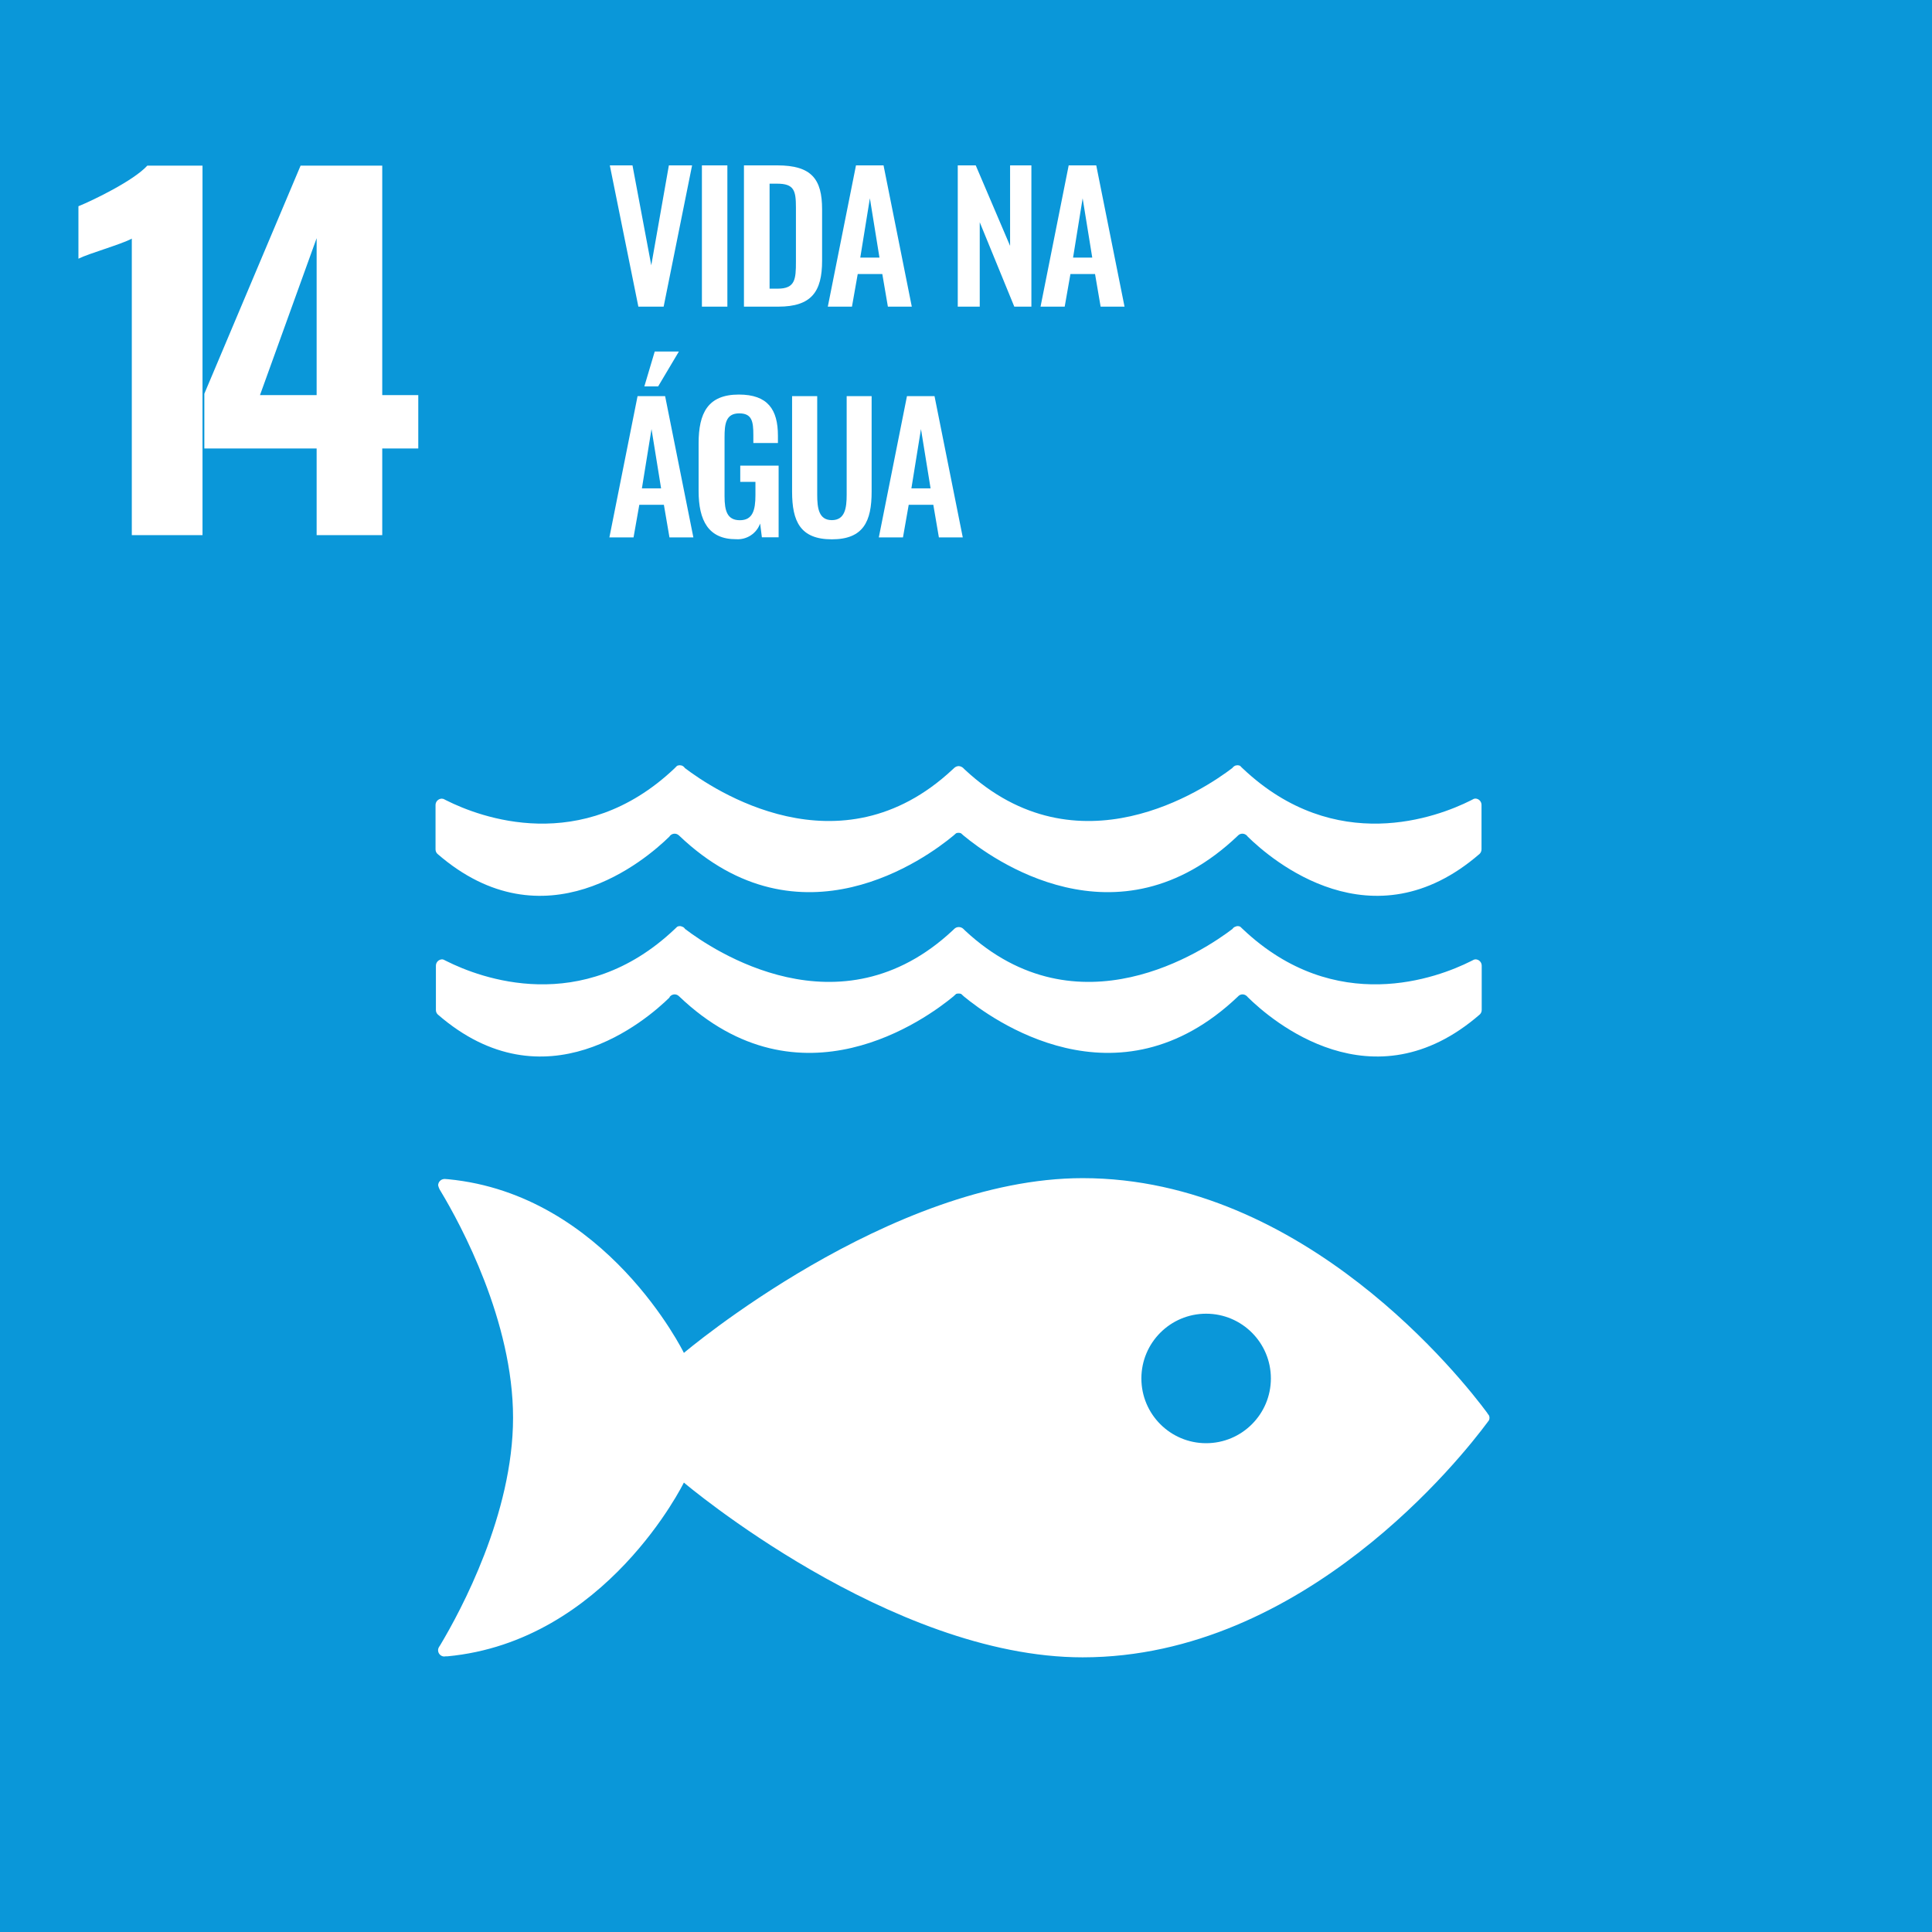
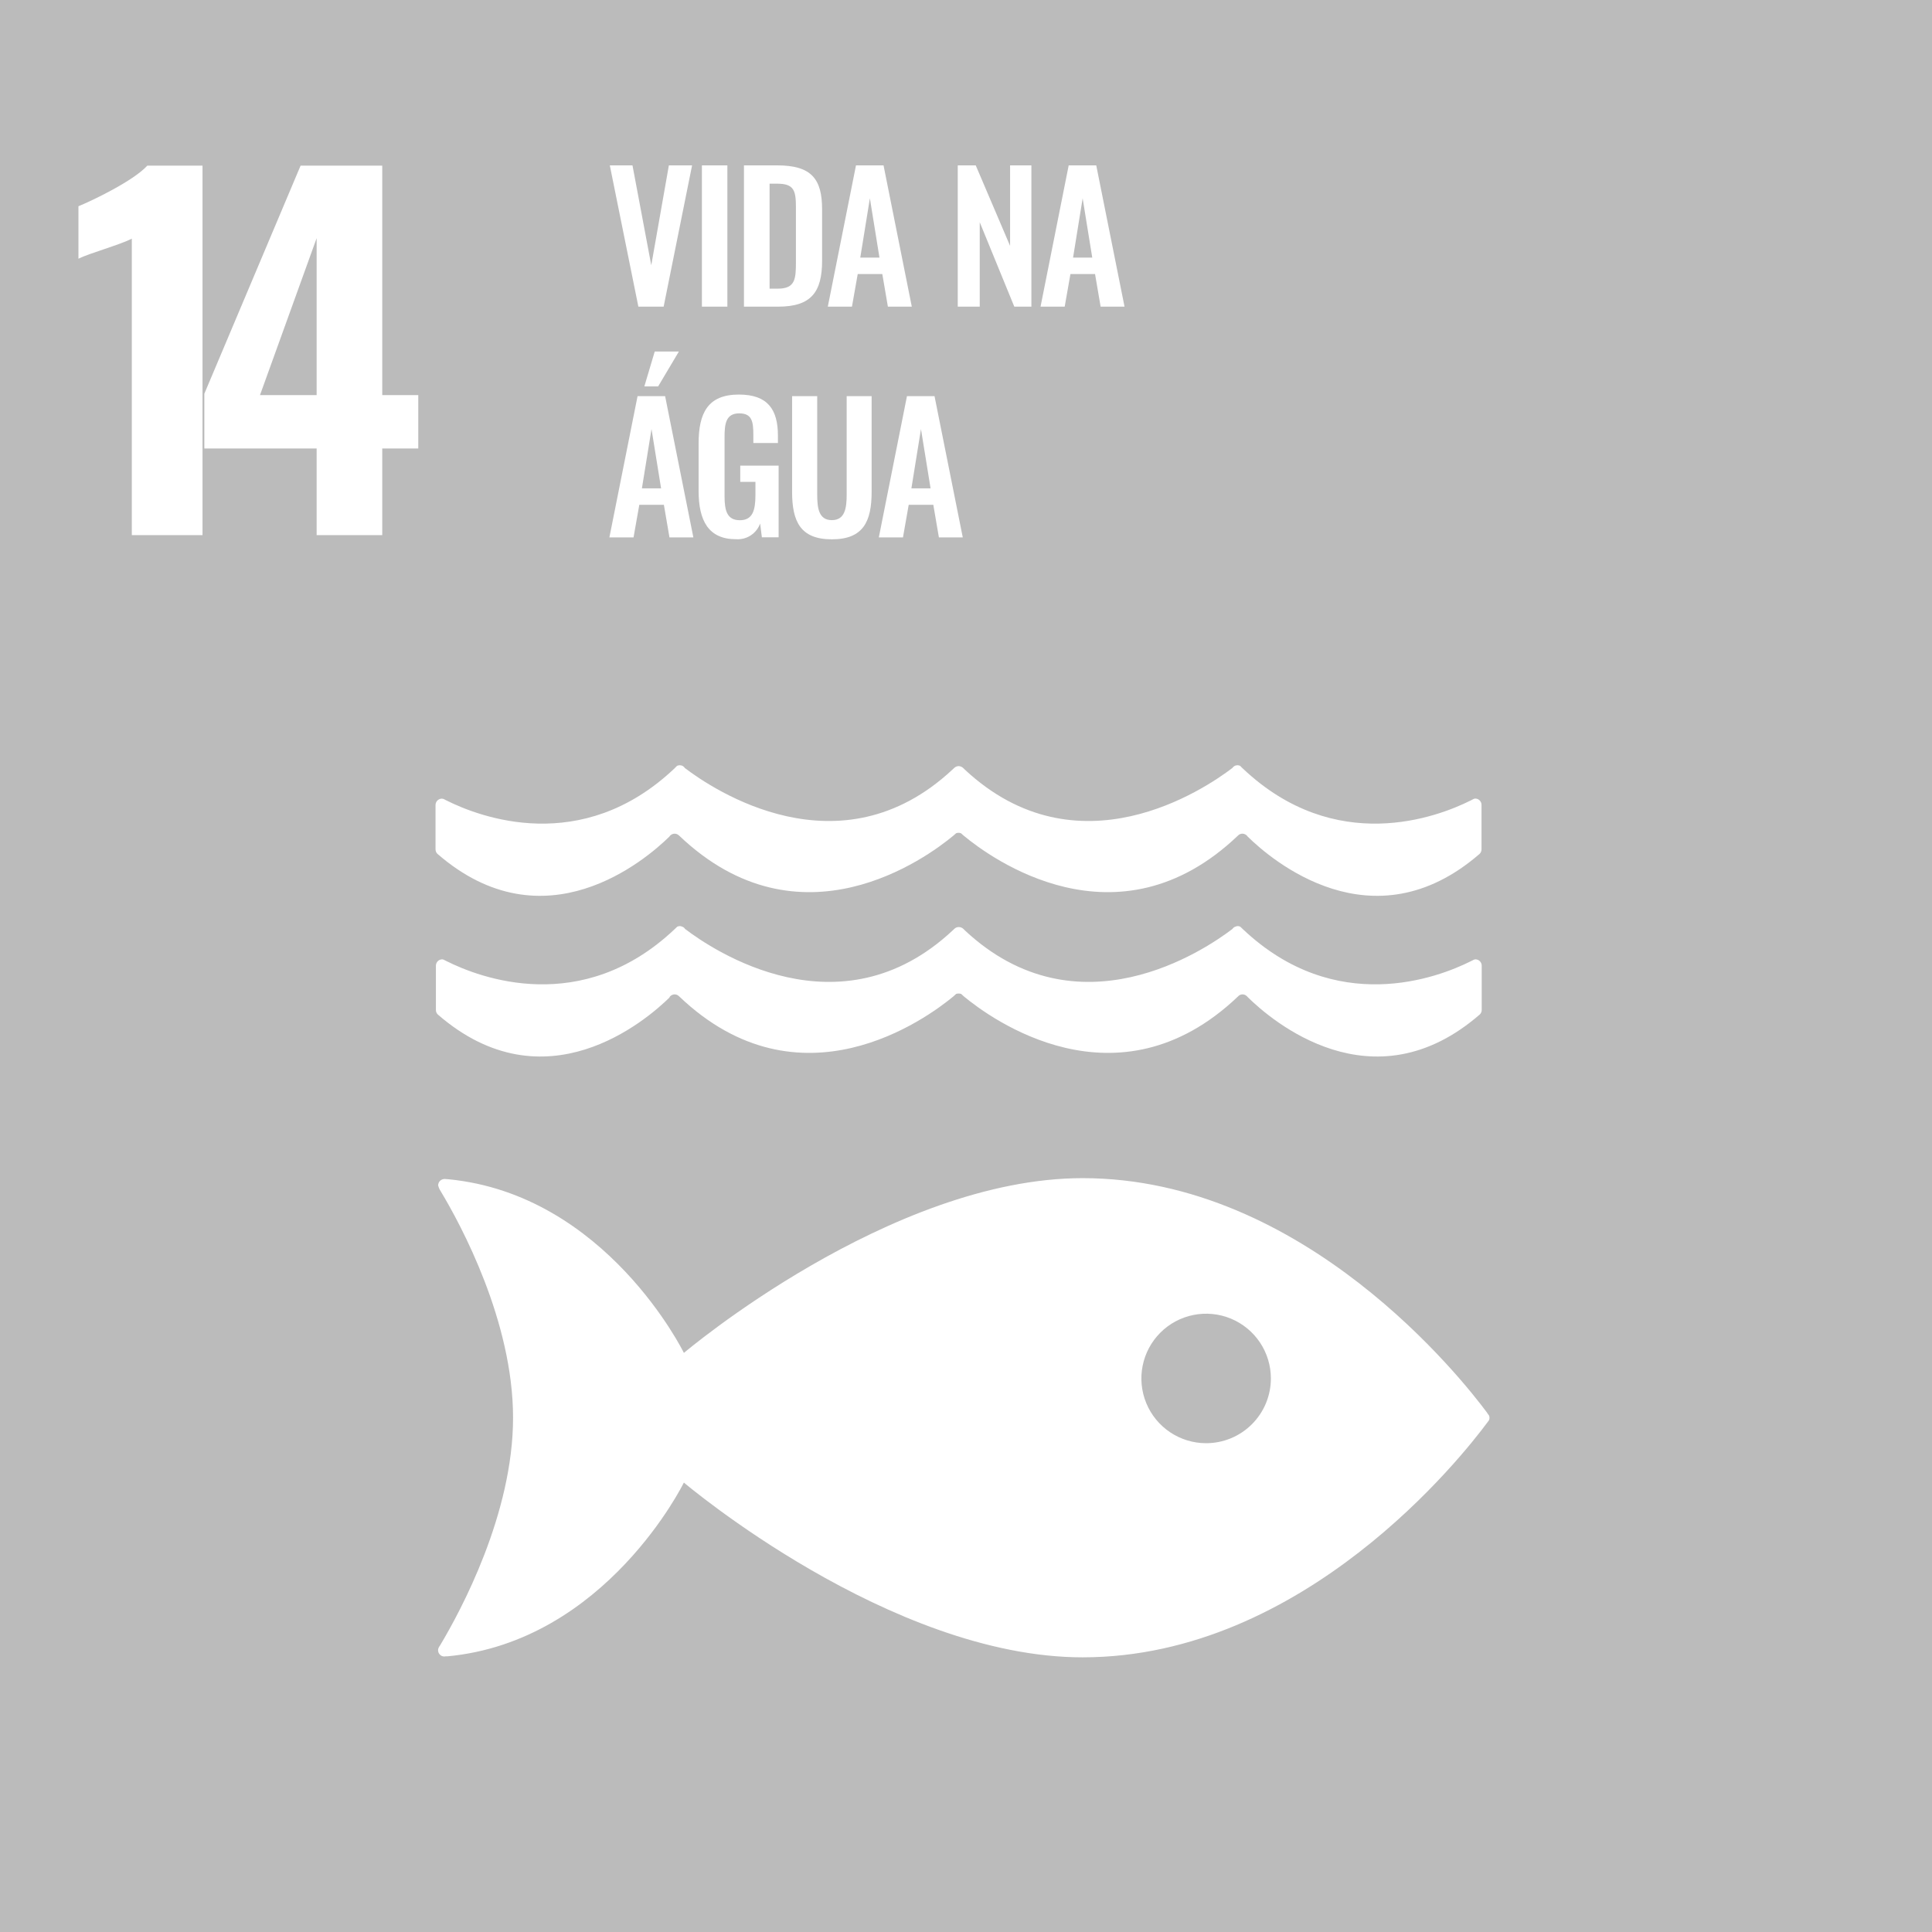
- <svg xmlns="http://www.w3.org/2000/svg" viewBox="0 0 720 720">
+ <svg xmlns="http://www.w3.org/2000/svg" width="720" height="720" viewBox="0 0 720 720" fill="none">
+   <g clip-path="url(#clip0_342_20)">
+     <path d="M-1.08 -1.08H721.08V721.08H-1.08V-1.08Z" fill="#BBBBBB" />
+     <path d="M49.12 88.93C45 91.14 33.31 94.37 29.23 96.41V76.86C34.67 74.65 49.8 67.34 54.9 61.73H75.47V199.43H49.12V88.93ZM118 167.13H76.15V146.73L112.02 61.73H142.45V147.24H155.88V167.13H142.45V199.43H118V167.13ZM118 147.24V88.76L96.89 147.24H118ZM227.26 61.63H235.71L242.71 98.87L249.27 61.63H257.92L247.32 114.28H237.9L227.26 61.63ZM261.58 61.63H271.07V114.28H261.58V61.63ZM277.25 61.63H289.66C302.47 61.63 306.37 66.76 306.37 78.01V97.18C306.37 108.75 302.37 114.28 290.05 114.28H277.25V61.63ZM289.79 107.58C296.36 107.58 296.62 104.07 296.62 97.51V77.36C296.62 71.05 295.97 68.45 289.62 68.45H286.8V107.58H289.79ZM319 61.63H329.27L339.8 114.28H330.89L328.81 102.12H319.65L317.5 114.28H308.5L319 61.63ZM327.75 96L324.18 73.9L320.6 96H327.75ZM356.93 61.63H363.63L376.43 91.63V61.63H384.37V114.28H378L365.12 82.82V114.28H356.93V61.63ZM398.27 61.63H408.54L419.08 114.28H410.17L408.09 102.12H398.92L396.78 114.28H387.78L398.27 61.63ZM407.05 96L403.47 73.9L399.9 96H407.05ZM237.6 147.63H247.87L258.4 200.28H249.49L247.41 188.12H238.25L236.1 200.28H227.1L237.6 147.63ZM246.37 182L242.8 159.9L239.22 182H246.37ZM244 131H253L245.27 144H240.13L244 131ZM260.35 182.92V165.24C260.35 153.93 263.79 147.04 275.35 147.04C286.14 147.04 289.91 152.63 289.91 162.38V165.11H280.75V162.11C280.75 157.04 280.23 154.05 275.48 154.05C270.41 154.05 270.02 158.15 270.02 162.96V184.96C270.02 190.42 271.02 193.87 275.74 193.87C280.46 193.87 281.53 190.23 281.53 184.51V179.57H275.87V173.52H290.17V200.24H283.93L283.28 195.1C282.63 196.907 281.411 198.454 279.806 199.509C278.201 200.564 276.297 201.07 274.38 200.95C264 201 260.35 194 260.35 182.92ZM295.19 183.25V147.63H304.55V184.35C304.55 189.35 305.13 193.84 310.01 193.84C314.89 193.84 315.53 189.36 315.53 184.35V147.63H324.83V183.25C324.83 194.3 321.77 200.99 310.01 200.99C298.25 200.99 295.19 194.3 295.19 183.25ZM338 147.63H348.27L358.8 200.28H349.9L347.82 188.12H338.65L336.51 200.28H327.51L338 147.63ZM346.8 182L343.22 159.9L339.65 182H346.8ZM554.28 526.59C545.15 514.26 486.17 439.06 403.48 439.06C331.68 439.06 254.87 504.19 254.87 504.19C254.87 504.19 226 445.13 167 439.46C166.66 439.46 166.29 439.38 165.9 439.38H165.53C164.93 439.417 164.366 439.678 163.949 440.112C163.533 440.545 163.294 441.119 163.28 441.72C163.453 442.49 163.764 443.222 164.2 443.88C171.81 456.51 191.2 492.44 191.2 528.34C191.2 564.24 171.67 600.34 164.14 612.96L163.63 613.76C163.392 614.13 163.263 614.56 163.26 615C163.263 615.591 163.49 616.16 163.894 616.592C164.298 617.023 164.85 617.287 165.44 617.33L166.07 617.27C166.276 617.294 166.484 617.294 166.69 617.27C225.9 611.75 254.86 552.51 254.86 552.51C254.86 552.51 331.67 617.64 403.47 617.64C486.16 617.64 545.14 542.45 554.27 530.14C554.52 529.81 554.72 529.51 554.9 529.29C555.025 529.006 555.09 528.7 555.09 528.39C555.09 528.08 555.025 527.773 554.9 527.49C554.72 527.24 554.52 526.95 554.27 526.64M449.46 537.84C444.689 537.834 440.027 536.414 436.063 533.759C432.099 531.105 429.011 527.335 427.189 522.926C425.367 518.516 424.893 513.666 425.827 508.988C426.76 504.309 429.06 500.012 432.435 496.64C435.809 493.268 440.108 490.972 444.787 490.043C449.467 489.113 454.317 489.591 458.724 491.417C463.132 493.242 466.899 496.334 469.551 500.3C472.202 504.266 473.618 508.929 473.62 513.7C473.62 516.872 472.995 520.012 471.781 522.943C470.566 525.873 468.786 528.535 466.542 530.776C464.299 533.018 461.635 534.796 458.704 536.008C455.773 537.22 452.632 537.843 449.46 537.84ZM249.45 371.66C249.623 371.41 249.836 371.191 250.08 371.01C250.464 370.745 250.914 370.592 251.38 370.57C251.986 370.569 252.567 370.806 253 371.23C253.029 371.271 253.067 371.305 253.11 371.33C298.18 414.33 345.47 379.47 355.31 371.33L356.31 370.41C356.595 370.304 356.897 370.253 357.2 370.26C357.54 370.246 357.879 370.297 358.2 370.41L359.2 371.33C369.03 379.47 416.3 414.33 461.39 371.33C461.39 371.33 461.44 371.27 461.48 371.23C461.902 370.808 462.473 370.57 463.07 370.57C463.54 370.584 463.996 370.737 464.38 371.01C464.639 371.187 464.865 371.407 465.05 371.66C473.79 380.26 511.54 412.77 551.49 378.05C551.712 377.834 551.888 377.576 552.008 377.291C552.129 377.006 552.19 376.699 552.19 376.39V359.89C552.193 359.58 552.134 359.272 552.017 358.984C551.9 358.697 551.727 358.436 551.509 358.215C551.29 357.995 551.03 357.82 550.744 357.701C550.458 357.581 550.15 357.52 549.84 357.52C549.667 357.539 549.497 357.572 549.33 357.62L548.13 358.22C535.86 364.38 497.77 378.97 463.22 346.31C462.9 346 462.56 345.7 462.22 345.36C461.914 345.193 461.568 345.114 461.22 345.13C460.968 345.125 460.72 345.188 460.5 345.31C460.002 345.438 459.572 345.753 459.3 346.19C449.01 354.03 401.73 386.05 359.62 346.77L359 346.15C358.538 345.715 357.924 345.478 357.29 345.49C356.678 345.486 356.089 345.723 355.65 346.15L355 346.77C312.92 386.05 265.59 354.03 255.3 346.19C255.045 345.755 254.628 345.439 254.14 345.31C253.906 345.187 253.644 345.125 253.38 345.13C253.032 345.114 252.686 345.193 252.38 345.36C252.05 345.7 251.71 346 251.38 346.31C216.83 378.97 178.77 364.38 166.49 358.22L165.28 357.62C165.129 357.576 164.975 357.543 164.82 357.52C164.508 357.519 164.2 357.579 163.911 357.698C163.623 357.816 163.362 357.991 163.141 358.211C162.921 358.431 162.746 358.693 162.628 358.981C162.509 359.269 162.449 359.578 162.45 359.89V376.39C162.446 376.698 162.504 377.004 162.621 377.289C162.738 377.574 162.911 377.833 163.13 378.05C203.05 412.77 240.85 380.26 249.59 371.66M165.13 297.73C164.984 297.681 164.833 297.647 164.68 297.63C164.367 297.631 164.057 297.694 163.768 297.816C163.479 297.937 163.217 298.115 162.996 298.338C162.776 298.561 162.602 298.825 162.484 299.115C162.367 299.406 162.307 299.716 162.31 300.03V316.48C162.303 316.797 162.361 317.112 162.479 317.406C162.598 317.7 162.775 317.966 163 318.19C202.91 352.87 240.7 320.37 249.45 311.79C249.605 311.521 249.821 311.291 250.08 311.12C250.462 310.853 250.914 310.704 251.38 310.69C251.978 310.683 252.556 310.908 252.99 311.32C253.02 311.364 253.061 311.399 253.11 311.42C298.19 354.42 345.47 319.6 355.3 311.42L356.3 310.54C356.583 310.414 356.89 310.353 357.2 310.36C357.523 310.351 357.843 310.412 358.14 310.54L359.14 311.42C368.97 319.6 416.25 354.42 461.33 311.42C461.33 311.42 461.39 311.37 461.42 311.32C461.851 310.909 462.425 310.683 463.02 310.69C463.49 310.7 463.946 310.849 464.33 311.12C464.595 311.294 464.82 311.522 464.99 311.79C473.73 320.37 511.48 352.87 551.43 318.19C551.653 317.965 551.829 317.698 551.947 317.404C552.066 317.111 552.125 316.796 552.12 316.48V300C552.125 299.688 552.069 299.379 551.954 299.089C551.839 298.799 551.668 298.535 551.45 298.312C551.233 298.089 550.973 297.911 550.686 297.789C550.4 297.667 550.092 297.602 549.78 297.6C549.607 297.614 549.436 297.647 549.27 297.7C548.9 297.91 548.51 298.11 548.07 298.32C535.79 304.47 497.72 319.1 463.16 286.4C462.83 286.09 462.49 285.79 462.16 285.4C461.845 285.259 461.505 285.184 461.16 285.18C460.917 285.195 460.676 285.232 460.44 285.29C459.958 285.482 459.542 285.808 459.24 286.23C448.94 294.08 401.67 326.08 359.56 286.81L358.95 286.21C358.485 285.774 357.877 285.521 357.24 285.5C356.621 285.526 356.034 285.779 355.59 286.21L354.94 286.81C312.86 326.08 265.53 294.08 255.24 286.23C254.955 285.805 254.546 285.477 254.07 285.29C253.824 285.232 253.573 285.195 253.32 285.18C252.976 285.188 252.636 285.263 252.32 285.4C252.005 285.751 251.671 286.085 251.32 286.4C216.76 319.1 178.7 304.47 166.42 298.32C165.99 298.11 165.58 297.91 165.2 297.7" fill="white" />
+   </g>
  <defs>
-     <style>.cls-2{fill:#fff}</style>
+     <clipPath id="clip0_342_20">
+       <rect width="720" height="720" fill="white" />
+     </clipPath>
  </defs>
-   <path fill="#0a97d9" d="M-1.08-1.08h722.16v722.16H-1.08z" id="goal_background" data-name="goal background" />
-   <g id="ENG_text_graphics" data-name="ENG text &amp; graphics">
-     <path class="cls-2" d="M49.12 88.93c-4.12 2.21-15.81 5.44-19.89 7.48V76.86c5.44-2.21 20.57-9.52 25.67-15.13h20.57v137.7H49.12zM118 167.13H76.15v-20.4l35.87-85h30.43v85.51h13.43v19.89h-13.43v32.3H118zm0-19.89V88.76l-21.11 58.48zM227.26 61.63h8.45l7 37.24 6.56-37.24h8.65l-10.6 52.65h-9.42zM261.58 61.63h9.49v52.65h-9.49zM277.25 61.63h12.41c12.81 0 16.71 5.13 16.71 16.38v19.17c0 11.57-4 17.1-16.32 17.1h-12.8zm12.54 45.95c6.57 0 6.83-3.51 6.83-10.07V77.36c0-6.31-.65-8.91-7-8.91h-2.82v39.13zM319 61.63h10.27l10.53 52.65h-8.91l-2.08-12.16h-9.16l-2.15 12.16h-9zM327.75 96l-3.57-22.1L320.6 96zM356.93 61.63h6.7l12.8 30v-30h7.94v52.65H378l-12.88-31.46v31.46h-8.19zM398.27 61.63h10.27l10.54 52.65h-8.91l-2.08-12.16h-9.17l-2.14 12.16h-9zM407.05 96l-3.58-22.1L399.9 96zM237.6 147.63h10.27l10.53 52.65h-8.91l-2.08-12.16h-9.16l-2.15 12.16h-9zm8.77 34.37l-3.57-22.1-3.58 22.1zM244 131h9l-7.73 13h-5.14zM260.35 182.92v-17.68c0-11.31 3.44-18.2 15-18.2 10.79 0 14.56 5.59 14.56 15.34v2.73h-9.16v-3c0-5.07-.52-8.06-5.27-8.06-5.07 0-5.46 4.1-5.46 8.91v22c0 5.46 1 8.91 5.72 8.91s5.79-3.64 5.79-9.36v-4.94h-5.66v-6.05h14.3v26.72h-6.24l-.65-5.14a8.87 8.87 0 01-8.9 5.85c-10.38.05-14.03-6.95-14.03-18.03zM295.19 183.25v-35.62h9.36v36.72c0 5 .58 9.49 5.46 9.49s5.52-4.48 5.52-9.49v-36.72h9.3v35.62c0 11.05-3.06 17.74-14.82 17.74s-14.82-6.69-14.82-17.74zM338 147.63h10.27l10.53 52.65h-8.9l-2.08-12.16h-9.17l-2.14 12.16h-9zm8.8 34.37l-3.58-22.1-3.57 22.1zM554.28 526.59c-9.13-12.33-68.11-87.53-150.8-87.53-71.8 0-148.61 65.13-148.61 65.13S226 445.13 167 439.46c-.34 0-.71-.08-1.1-.08h-.37a2.4 2.4 0 00-2.25 2.34 6.48 6.48 0 00.92 2.16c7.61 12.63 27 48.56 27 84.46s-19.53 72-27.06 84.62l-.51.8a2.32 2.32 0 00-.37 1.24 2.35 2.35 0 002.18 2.33l.63-.06a2.64 2.64 0 00.62 0c59.21-5.52 88.17-64.76 88.17-64.76s76.81 65.13 148.61 65.13c82.69 0 141.67-75.19 150.8-87.5.25-.33.45-.63.63-.85a2.23 2.23 0 000-1.8c-.18-.25-.38-.54-.63-.85m-104.81 11.2a24.13 24.13 0 1124.16-24.14 24.14 24.14 0 01-24.16 24.14M249.45 371.66a2.78 2.78 0 01.63-.65 2.5 2.5 0 011.3-.44 2.31 2.31 0 011.62.66.36.36 0 00.11.1c45.07 43 92.36 8.14 102.2 0l1-.92a2.41 2.41 0 01.89-.15 2.69 2.69 0 011 .15l1 .92c9.83 8.14 57.1 43 102.19 0 0 0 .05-.06.09-.1a2.25 2.25 0 011.59-.66 2.39 2.39 0 011.31.44 2.76 2.76 0 01.67.65c8.74 8.6 46.49 41.11 86.44 6.39a2.31 2.31 0 00.7-1.66v-16.5a2.35 2.35 0 00-2.35-2.37 3.06 3.06 0 00-.51.1l-1.2.6c-12.27 6.16-50.36 20.75-84.91-11.91-.32-.31-.66-.61-1-.95a1.91 1.91 0 00-1-.23 1.43 1.43 0 00-.72.18 2 2 0 00-1.2.88c-10.29 7.84-57.57 39.86-99.68.58l-.62-.62a2.43 2.43 0 00-1.71-.66 2.33 2.33 0 00-1.64.66l-.65.62c-42.08 39.28-89.41 7.26-99.7-.58a1.91 1.91 0 00-1.16-.88 1.58 1.58 0 00-.76-.18 1.91 1.91 0 00-1 .23c-.33.34-.67.64-1 .95-34.55 32.66-72.61 18.07-84.89 11.91l-1.21-.6a3.53 3.53 0 00-.46-.1 2.36 2.36 0 00-2.37 2.37v16.5a2.29 2.29 0 00.68 1.66c39.92 34.72 77.72 2.21 86.46-6.39M165.13 297.73a2.17 2.17 0 00-.45-.1 2.38 2.38 0 00-2.37 2.4v16.45a2.34 2.34 0 00.69 1.71c39.91 34.68 77.7 2.18 86.45-6.4a2 2 0 01.63-.67 2.4 2.4 0 011.3-.43 2.3 2.3 0 011.61.63.28.28 0 00.12.1c45.08 43 92.36 8.18 102.19 0l1-.88a2.1 2.1 0 01.9-.18 2.22 2.22 0 01.94.18l1 .88c9.83 8.18 57.11 43 102.19 0 0 0 .06-.05.09-.1a2.28 2.28 0 011.6-.63 2.36 2.36 0 011.31.43 2.22 2.22 0 01.66.67c8.74 8.58 46.49 41.08 86.44 6.4a2.38 2.38 0 00.69-1.71V300a2.36 2.36 0 00-2.34-2.4 2.3 2.3 0 00-.51.1c-.37.21-.76.41-1.2.62-12.28 6.15-50.35 20.78-84.91-11.92-.33-.31-.67-.61-1-1a2.53 2.53 0 00-1-.22 4.16 4.16 0 00-.72.11 2.71 2.71 0 00-1.2.94c-10.3 7.85-57.57 39.85-99.68.58l-.61-.6a2.63 2.63 0 00-1.71-.71 2.52 2.52 0 00-1.65.71l-.65.6c-42.08 39.27-89.41 7.27-99.7-.58a2.52 2.52 0 00-1.17-.94 4.37 4.37 0 00-.75-.11 2.68 2.68 0 00-1 .22 13 13 0 01-1 1c-34.56 32.7-72.62 18.07-84.9 11.92-.43-.21-.84-.41-1.22-.62" />
-   </g>
</svg>
